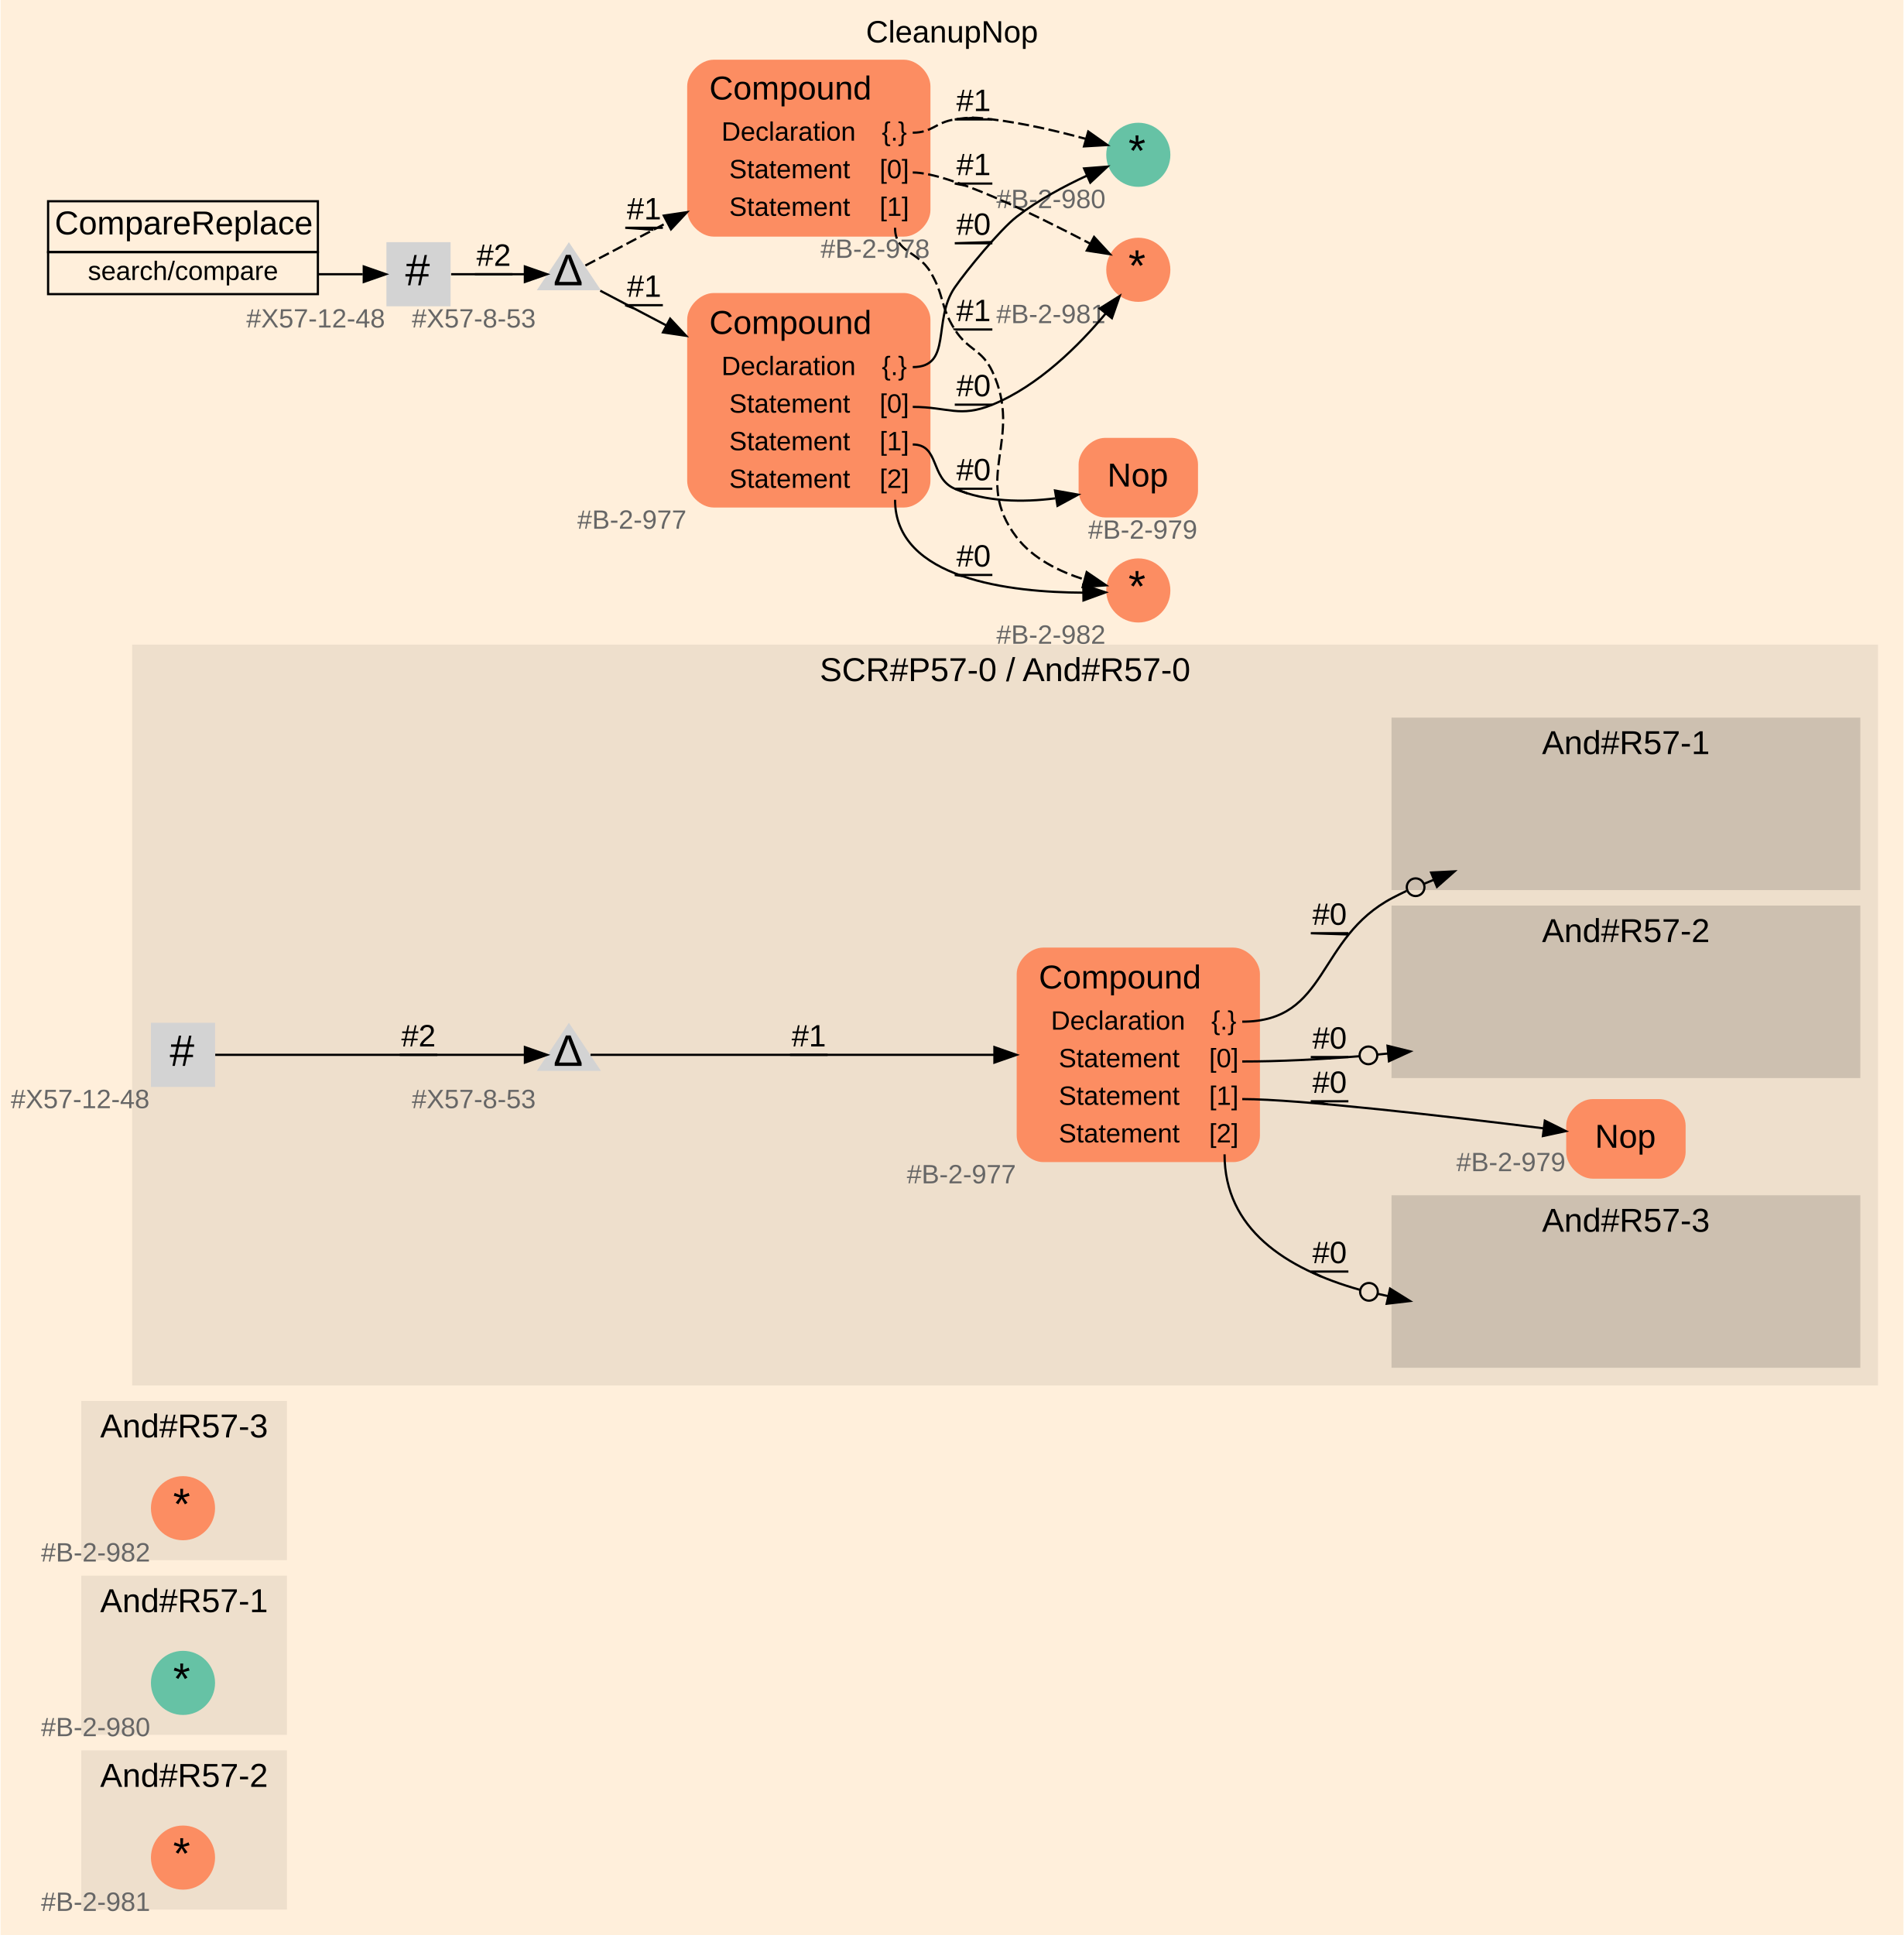
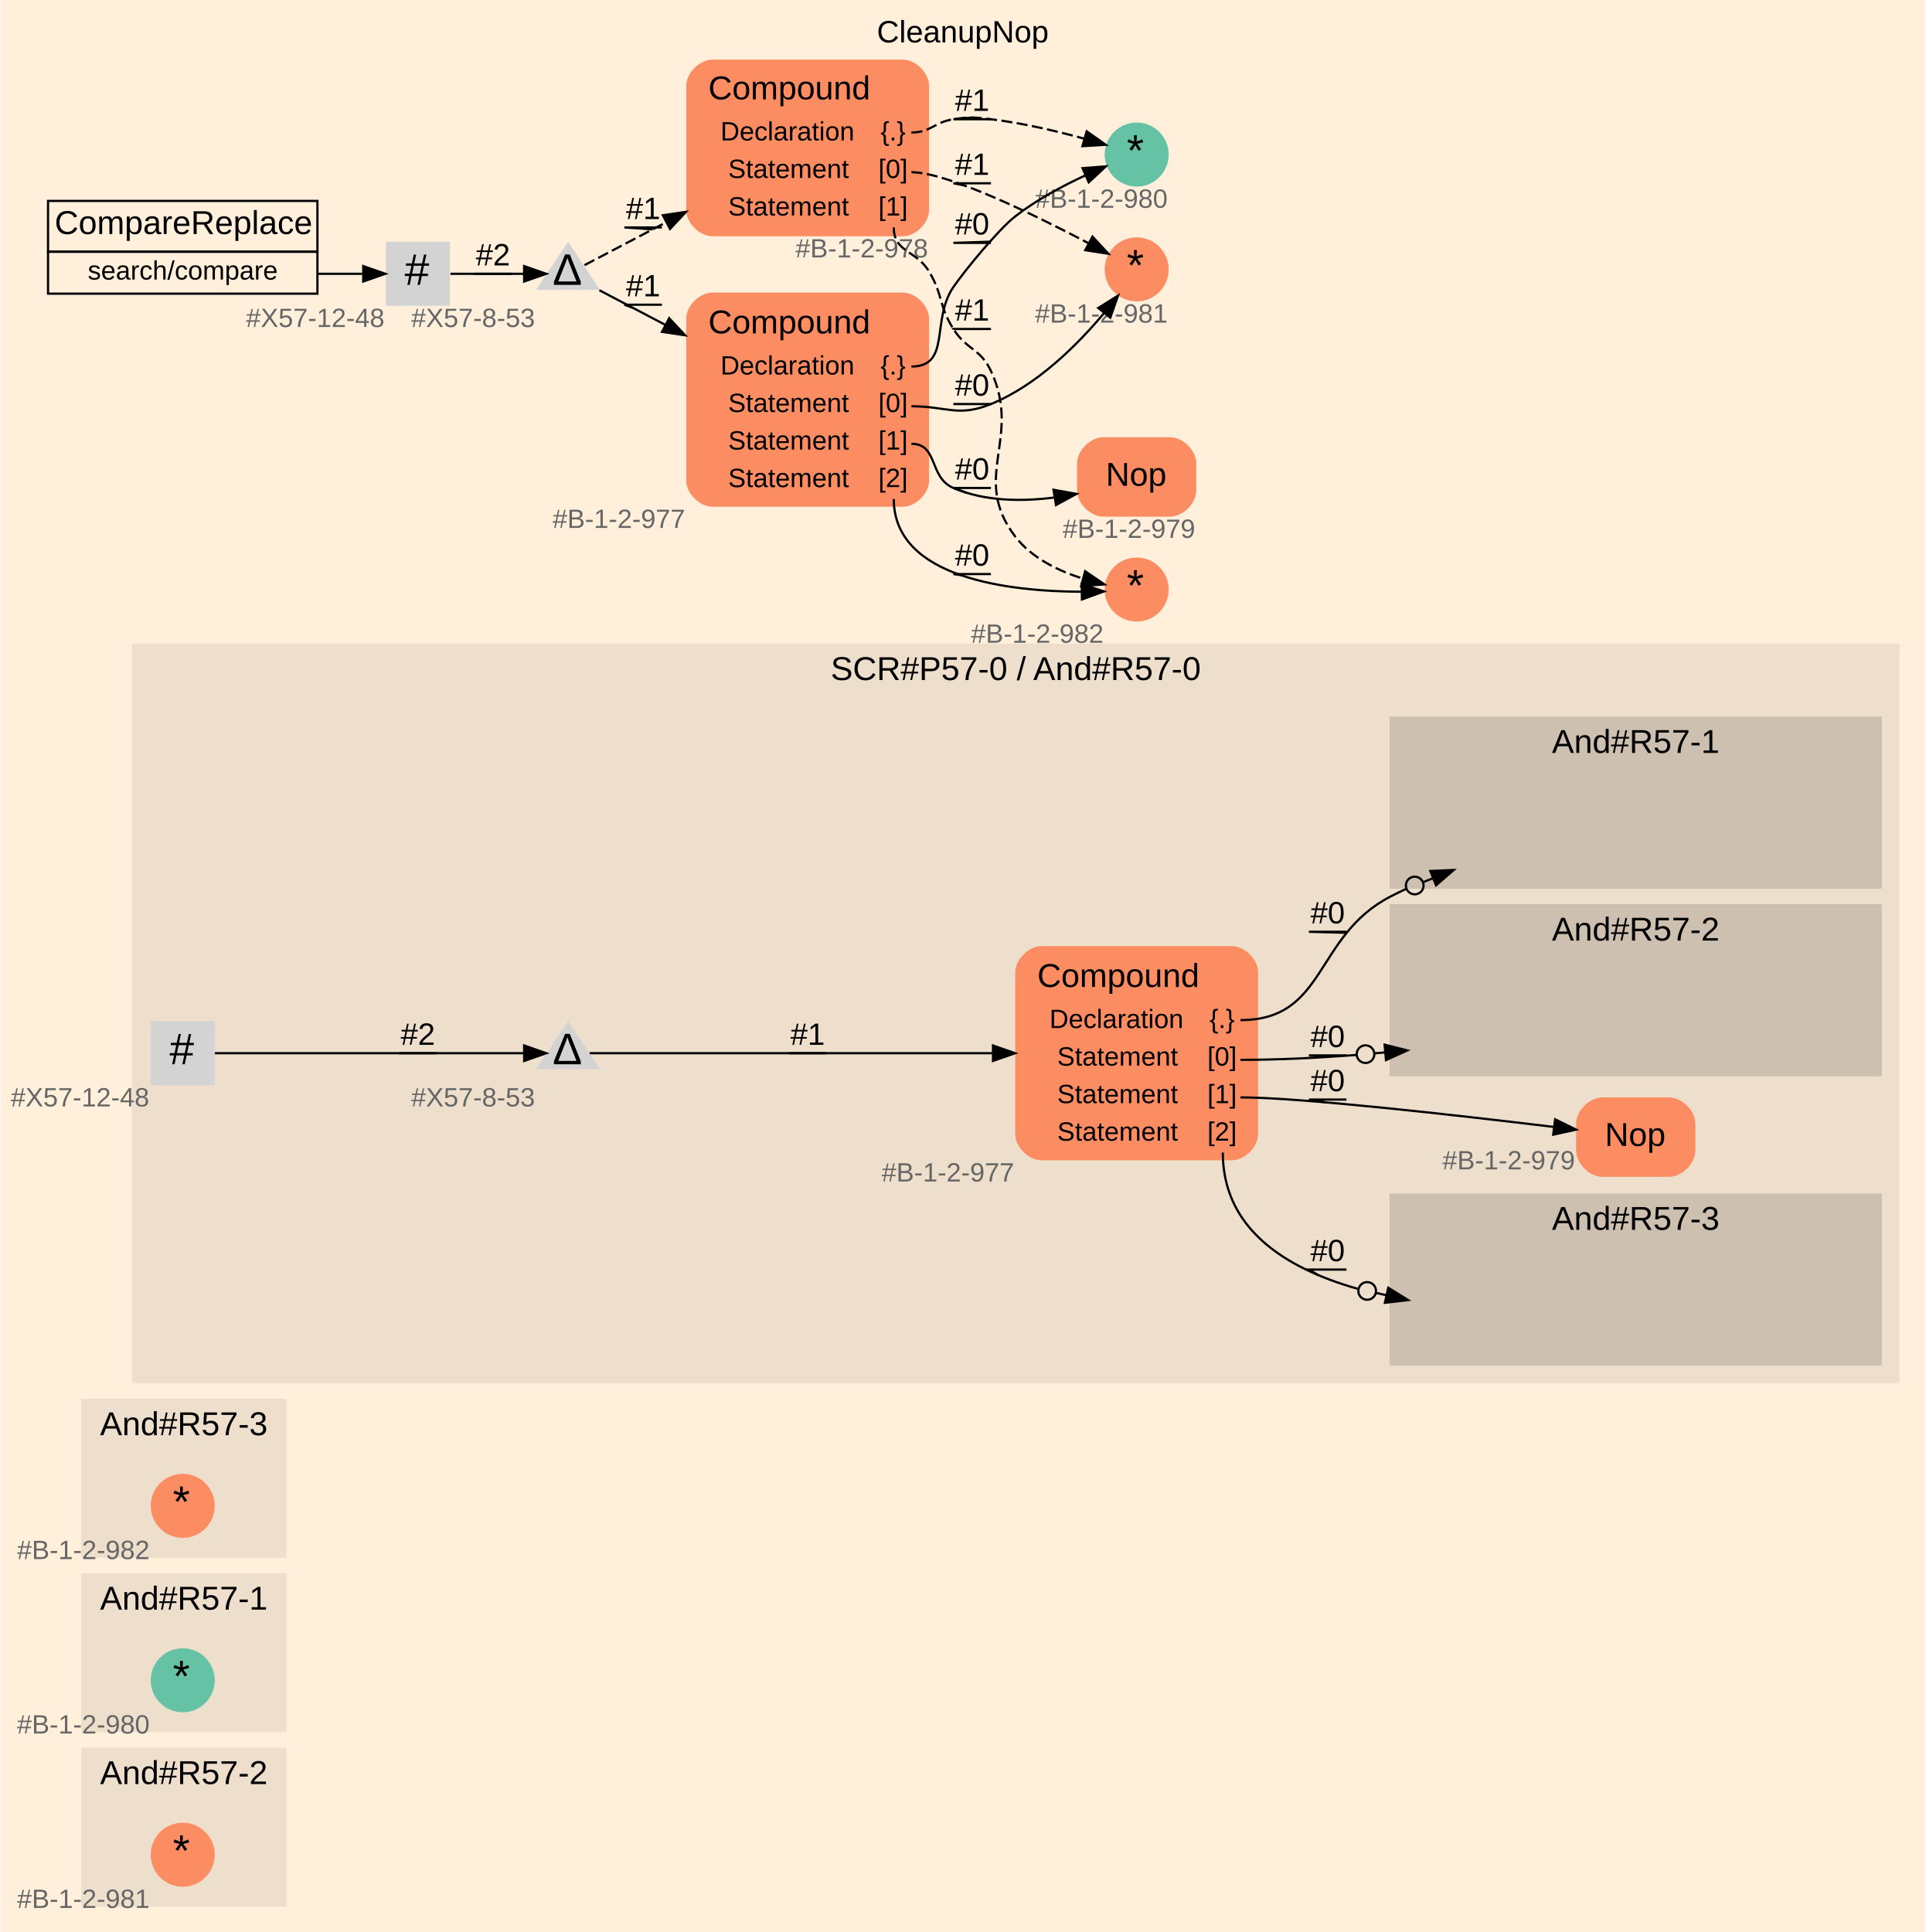
- <svg xmlns="http://www.w3.org/2000/svg" width="861pt" height="875pt" viewBox="0.00 0.00 860.50 875.00">
+ <svg xmlns="http://www.w3.org/2000/svg" width="872pt" height="875pt" viewBox="0.00 0.00 871.50 875.00">
  <g id="graph0" class="graph" transform="scale(1 1) rotate(0) translate(4 871)">
-     <polygon fill="#ffefdb" stroke="transparent" points="-4,4 -4,-871 856.5,-871 856.5,4 -4,4" />
-     <text text-anchor="middle" x="426.25" y="-851.8" font-family="Arial" font-size="14.00" fill="#000000">CleanupNop</text>
+     <polygon fill="#ffefdb" stroke="transparent" points="-4,4 -4,-871 867.5,-871 867.5,4 -4,4" />
+     <text text-anchor="middle" x="431.75" y="-851.8" font-family="Arial" font-size="14.00" fill="#000000">CleanupNop</text>
    <g id="clust1" class="cluster">
      <polygon fill="#eedfcc" stroke="#eedfcc" points="33,-8 33,-79 125,-79 125,-8 33,-8" />
      <text text-anchor="middle" x="79" y="-63" font-family="Arial" font-size="15.00" fill="#000000">And#R57-2</text>
    </g>
    <g id="clust2" class="cluster">
      <polygon fill="#eedfcc" stroke="#eedfcc" points="33,-87 33,-158 125,-158 125,-87 33,-87" />
      <text text-anchor="middle" x="79" y="-142" font-family="Arial" font-size="15.00" fill="#000000">And#R57-1</text>
    </g>
    <g id="clust3" class="cluster">
      <polygon fill="#eedfcc" stroke="#eedfcc" points="33,-166 33,-237 125,-237 125,-166 33,-166" />
      <text text-anchor="middle" x="79" y="-221" font-family="Arial" font-size="15.00" fill="#000000">And#R57-3</text>
    </g>
    <g id="clust4" class="cluster">
-       <polygon fill="#eedfcc" stroke="#eedfcc" points="56,-245 56,-579 844.5,-579 844.5,-245 56,-245" />
-       <text text-anchor="middle" x="450.25" y="-563" font-family="Arial" font-size="15.00" fill="#000000">SCR#P57-0 / And#R57-0</text>
+       <polygon fill="#eedfcc" stroke="#eedfcc" points="56,-245 56,-579 855.5,-579 855.5,-245 56,-245" />
+       <text text-anchor="middle" x="455.75" y="-563" font-family="Arial" font-size="15.00" fill="#000000">SCR#P57-0 / And#R57-0</text>
    </g>
    <g id="clust5" class="cluster">
-       <polygon fill="#cdc0b0" stroke="#cdc0b0" points="625.5,-469 625.5,-546 836.5,-546 836.5,-469 625.5,-469" />
-       <text text-anchor="middle" x="731" y="-530" font-family="Arial" font-size="15.00" fill="#000000">And#R57-1</text>
+       <polygon fill="#cdc0b0" stroke="#cdc0b0" points="625.5,-469 625.5,-546 847.5,-546 847.5,-469 625.5,-469" />
+       <text text-anchor="middle" x="736.5" y="-530" font-family="Arial" font-size="15.00" fill="#000000">And#R57-1</text>
    </g>
    <g id="clust6" class="cluster">
-       <polygon fill="#cdc0b0" stroke="#cdc0b0" points="625.5,-384 625.5,-461 836.5,-461 836.5,-384 625.5,-384" />
-       <text text-anchor="middle" x="731" y="-445" font-family="Arial" font-size="15.00" fill="#000000">And#R57-2</text>
+       <polygon fill="#cdc0b0" stroke="#cdc0b0" points="625.5,-384 625.5,-461 847.5,-461 847.5,-384 625.5,-384" />
+       <text text-anchor="middle" x="736.5" y="-445" font-family="Arial" font-size="15.00" fill="#000000">And#R57-2</text>
    </g>
    <g id="clust7" class="cluster">
-       <polygon fill="#cdc0b0" stroke="#cdc0b0" points="625.5,-253 625.5,-330 836.5,-330 836.5,-253 625.5,-253" />
-       <text text-anchor="middle" x="731" y="-314" font-family="Arial" font-size="15.00" fill="#000000">And#R57-3</text>
+       <polygon fill="#cdc0b0" stroke="#cdc0b0" points="625.5,-253 625.5,-330 847.5,-330 847.5,-253 625.5,-253" />
+       <text text-anchor="middle" x="736.5" y="-314" font-family="Arial" font-size="15.00" fill="#000000">And#R57-3</text>
    </g>
    <g id="node1" class="node">
      <ellipse fill="#fc8d62" stroke="#000000" stroke-width="0" cx="78.5" cy="-31" rx="14.5" ry="14.5" />
      <text text-anchor="start" x="74" y="-26" font-family="Arial" font-size="20.00" fill="#000000">*</text>
-       <text text-anchor="middle" x="39" y="-6.9" font-family="Arial" font-size="12.00" fill="#666666">#B-2-981</text>
+       <text text-anchor="middle" x="33.5" y="-6.9" font-family="Arial" font-size="12.00" fill="#666666">#B-1-2-981</text>
    </g>
    <g id="node2" class="node">
      <ellipse fill="#66c2a5" stroke="#000000" stroke-width="0" cx="78.5" cy="-110" rx="14.5" ry="14.5" />
      <text text-anchor="start" x="74" y="-105" font-family="Arial" font-size="20.00" fill="#000000">*</text>
-       <text text-anchor="middle" x="39" y="-85.9" font-family="Arial" font-size="12.00" fill="#666666">#B-2-980</text>
+       <text text-anchor="middle" x="33.5" y="-85.9" font-family="Arial" font-size="12.00" fill="#666666">#B-1-2-980</text>
    </g>
    <g id="node3" class="node">
      <ellipse fill="#fc8d62" stroke="#000000" stroke-width="0" cx="78.5" cy="-189" rx="14.5" ry="14.5" />
      <text text-anchor="start" x="74" y="-184" font-family="Arial" font-size="20.00" fill="#000000">*</text>
-       <text text-anchor="middle" x="39" y="-164.9" font-family="Arial" font-size="12.00" fill="#666666">#B-2-982</text>
+       <text text-anchor="middle" x="33.5" y="-164.9" font-family="Arial" font-size="12.00" fill="#666666">#B-1-2-982</text>
    </g>
    <g id="node4" class="node">
      <polygon fill="#d3d3d3" stroke="#000000" stroke-width="0" points="93,-408.5 64,-408.5 64,-379.5 93,-379.5 93,-408.5" />
      <text text-anchor="start" x="72.5" y="-389" font-family="Arial" font-size="20.00" fill="#000000">#</text>
      <text text-anchor="middle" x="32" y="-369.9" font-family="Arial" font-size="12.00" fill="#666666">#X57-12-48</text>
    </g>
    <g id="node5" class="node">
      <polygon fill="#d3d3d3" stroke="#000000" stroke-width="0" points="253,-408.5 238.5,-386.75 267.5,-386.75 253,-408.5" />
      <text text-anchor="start" x="246" y="-389" font-family="Arial" font-size="20.00" fill="#000000">Δ</text>
      <text text-anchor="middle" x="210" y="-369.9" font-family="Arial" font-size="12.00" fill="#666666">#X57-8-53</text>
    </g>
    <g id="edge1" class="edge">
      <path fill="none" stroke="#000000" d="M93.078,-394C124.269,-394 197.523,-394 233.02,-394" />
      <polygon fill="#000000" stroke="#000000" points="233.117,-397.5 243.117,-394 233.117,-390.5 233.117,-397.5" />
      <text text-anchor="middle" x="185" y="-397.8" font-family="Arial" font-size="14.00" fill="#000000">#2</text>
      <polyline fill="none" stroke="#000000" points="193.5,-394 176.5,-394 185.05,-394 " />
    </g>
    <g id="node7" class="node">
      <path fill="#fc8d62" stroke="transparent" d="M553.5,-442.5C553.5,-442.5 467.5,-442.5 467.5,-442.5 461.5,-442.5 455.5,-436.5 455.5,-430.5 455.5,-430.5 455.5,-357.5 455.5,-357.5 455.5,-351.5 461.5,-345.5 467.5,-345.5 467.5,-345.5 553.5,-345.5 553.5,-345.5 559.5,-345.5 565.5,-351.5 565.5,-357.5 565.5,-357.5 565.5,-430.5 565.5,-430.5 565.5,-436.5 559.5,-442.5 553.5,-442.5" />
      <text text-anchor="start" x="465.5" y="-424" font-family="Arial" font-size="15.00" fill="#000000">Compound</text>
      <text text-anchor="start" x="471" y="-405.4" font-family="Arial" font-size="12.00" fill="#000000">Declaration</text>
      <text text-anchor="start" x="543.5" y="-405.4" font-family="Arial" font-size="12.00" fill="#000000">{.}</text>
      <text text-anchor="start" x="474.5" y="-388.4" font-family="Arial" font-size="12.00" fill="#000000">Statement</text>
      <text text-anchor="start" x="542.5" y="-388.4" font-family="Arial" font-size="12.00" fill="#000000">[0]</text>
      <text text-anchor="start" x="474.5" y="-371.4" font-family="Arial" font-size="12.00" fill="#000000">Statement</text>
      <text text-anchor="start" x="542.5" y="-371.4" font-family="Arial" font-size="12.00" fill="#000000">[1]</text>
      <text text-anchor="start" x="474.5" y="-354.4" font-family="Arial" font-size="12.00" fill="#000000">Statement</text>
      <text text-anchor="start" x="542.5" y="-354.4" font-family="Arial" font-size="12.00" fill="#000000">[2]</text>
-       <text text-anchor="middle" x="430.5" y="-335.9" font-family="Arial" font-size="12.00" fill="#666666">#B-2-977</text>
+       <text text-anchor="middle" x="425" y="-335.9" font-family="Arial" font-size="12.00" fill="#666666">#B-1-2-977</text>
    </g>
    <g id="edge2" class="edge">
      <path fill="none" stroke="#000000" d="M262.78,-394C292.28,-394 382.222,-394 445.183,-394" />
      <polygon fill="#000000" stroke="#000000" points="445.433,-397.5 455.433,-394 445.433,-390.5 445.433,-397.5" />
      <text text-anchor="middle" x="361.5" y="-397.8" font-family="Arial" font-size="14.00" fill="#000000">#1</text>
      <polyline fill="none" stroke="#000000" points="370,-394 353,-394 361.778,-394 " />
    </g>
    <g id="node6" class="node">
-       <path fill="#fc8d62" stroke="transparent" d="M746,-374C746,-374 716,-374 716,-374 710,-374 704,-368 704,-362 704,-362 704,-350 704,-350 704,-344 710,-338 716,-338 716,-338 746,-338 746,-338 752,-338 758,-344 758,-350 758,-350 758,-362 758,-362 758,-368 752,-374 746,-374" />
-       <text text-anchor="start" x="717" y="-352" font-family="Arial" font-size="15.00" fill="#000000">Nop</text>
-       <text text-anchor="middle" x="679" y="-341.4" font-family="Arial" font-size="12.00" fill="#666666">#B-2-979</text>
+       <path fill="#fc8d62" stroke="transparent" d="M751.5,-374C751.5,-374 721.5,-374 721.5,-374 715.5,-374 709.5,-368 709.5,-362 709.5,-362 709.5,-350 709.5,-350 709.5,-344 715.5,-338 721.5,-338 721.5,-338 751.5,-338 751.5,-338 757.5,-338 763.5,-344 763.5,-350 763.5,-350 763.5,-362 763.5,-362 763.5,-368 757.5,-374 751.5,-374" />
+       <text text-anchor="start" x="722.5" y="-352" font-family="Arial" font-size="15.00" fill="#000000">Nop</text>
+       <text text-anchor="middle" x="679" y="-341.4" font-family="Arial" font-size="12.00" fill="#666666">#B-1-2-979</text>
    </g>
    <g id="edge5" class="edge">
-       <path fill="none" stroke="#000000" d="M557.5,-374C583.168,-374 650.922,-366.107 693.768,-360.774" />
-       <polygon fill="#000000" stroke="#000000" points="694.334,-364.231 703.821,-359.513 693.463,-357.285 694.334,-364.231" />
+       <path fill="none" stroke="#000000" d="M557.5,-374C584.246,-374 655.324,-365.943 699.444,-360.61" />
+       <polygon fill="#000000" stroke="#000000" points="699.995,-364.069 709.498,-359.386 699.148,-357.12 699.995,-364.069" />
      <text text-anchor="middle" x="597" y="-376.8" font-family="Arial" font-size="14.00" fill="#000000">#0</text>
-       <polyline fill="none" stroke="#000000" points="605.5,-373 588.5,-373 596.168,-371.627 " />
+       <polyline fill="none" stroke="#000000" points="605.5,-373 588.5,-373 596.194,-371.73 " />
    </g>
    <g id="node8" class="node">
</g>
    <g id="edge3" class="edge">
-       <path fill="none" stroke="#000000" d="M557.5,-409C596.652,-409 590.827,-446.817 625.5,-465 627.555,-466.078 629.654,-467.121 631.787,-468.13" />
-       <polygon fill="#000000" stroke="#000000" points="642.914,-476.441 653.496,-476.971 645.555,-469.958 642.914,-476.441" />
-       <polyline fill="none" stroke="#000000" points="644.235,-473.2 639.604,-471.314 " />
-       <ellipse fill="none" stroke="#000000" cx="635.899" cy="-469.805" rx="4" ry="4" />
+       <path fill="none" stroke="#000000" d="M557.5,-409C596.652,-409 590.709,-447.044 625.5,-465 627.74,-466.156 630.028,-467.271 632.356,-468.346" />
+       <polygon fill="#000000" stroke="#000000" points="643.486,-476.537 654.072,-476.979 646.072,-470.032 643.486,-476.537" />
+       <polyline fill="none" stroke="#000000" points="644.779,-473.285 640.133,-471.438 " />
+       <ellipse fill="none" stroke="#000000" cx="636.416" cy="-469.96" rx="4" ry="4" />
      <text text-anchor="middle" x="597" y="-452.8" font-family="Arial" font-size="14.00" fill="#000000">#0</text>
-       <polyline fill="none" stroke="#000000" points="605.5,-449 588.5,-449 605.637,-448.436 " />
+       <polyline fill="none" stroke="#000000" points="605.5,-449 588.5,-449 605.587,-448.532 " />
    </g>
    <g id="node9" class="node">
</g>
    <g id="edge4" class="edge">
-       <path fill="none" stroke="#000000" d="M557.5,-391C574.671,-391 592.742,-391.931 610.473,-393.381" />
-       <polygon fill="#000000" stroke="#000000" points="623.197,-398.096 633.481,-395.551 623.854,-391.127 623.197,-398.096" />
-       <polyline fill="none" stroke="#000000" points="623.525,-394.612 618.547,-394.142 " />
-       <ellipse fill="none" stroke="#000000" cx="614.565" cy="-393.767" rx="4" ry="4" />
+       <path fill="none" stroke="#000000" d="M557.5,-391C574.557,-391 592.478,-391.864 610.119,-393.223" />
+       <polygon fill="#000000" stroke="#000000" points="622.781,-397.864 633.052,-395.264 623.402,-390.891 622.781,-397.864" />
+       <polyline fill="none" stroke="#000000" points="623.092,-394.377 618.111,-393.934 " />
+       <ellipse fill="none" stroke="#000000" cx="614.127" cy="-393.579" rx="4" ry="4" />
      <text text-anchor="middle" x="597" y="-396.8" font-family="Arial" font-size="14.00" fill="#000000">#0</text>
-       <polyline fill="none" stroke="#000000" points="605.5,-393 588.5,-393 597.548,-392.425 " />
+       <polyline fill="none" stroke="#000000" points="605.5,-393 588.5,-393 597.684,-392.354 " />
    </g>
    <g id="node10" class="node">
</g>
    <g id="edge6" class="edge">
-       <path fill="none" stroke="#000000" d="M549.5,-349C549.5,-315.339 577.011,-297.279 610.612,-287.773" />
-       <polygon fill="#000000" stroke="#000000" points="624.35,-288.284 633.343,-282.683 622.82,-281.453 624.35,-288.284" />
-       <polyline fill="none" stroke="#000000" points="623.585,-284.868 618.706,-285.961 " />
-       <ellipse fill="none" stroke="#000000" cx="614.802" cy="-286.834" rx="4" ry="4" />
+       <path fill="none" stroke="#000000" d="M549.5,-349C549.5,-315.09 576.805,-296.874 610.547,-287.31" />
+       <polygon fill="#000000" stroke="#000000" points="624.432,-287.793 633.428,-282.196 622.905,-280.961 624.432,-287.793" />
+       <polyline fill="none" stroke="#000000" points="623.668,-284.377 618.789,-285.468 " />
+       <ellipse fill="none" stroke="#000000" cx="614.885" cy="-286.34" rx="4" ry="4" />
      <text text-anchor="middle" x="597" y="-299.8" font-family="Arial" font-size="14.00" fill="#000000">#0</text>
-       <polyline fill="none" stroke="#000000" points="605.5,-296 588.5,-296 593.213,-293.766 " />
+       <polyline fill="none" stroke="#000000" points="605.5,-296 588.5,-296 592.742,-293.496 " />
    </g>
    <g id="node11" class="node">
      <polygon fill="#ffefdb" stroke="transparent" points="147.5,-784 9.5,-784 9.5,-734 147.5,-734 147.5,-784" />
      <polygon fill="none" stroke="#000000" points="17.5,-757 17.5,-780 139.5,-780 139.5,-757 17.5,-757" />
      <text text-anchor="start" x="20.5" y="-765" font-family="Arial" font-size="15.00" fill="#000000">CompareReplace</text>
      <polygon fill="none" stroke="#000000" points="17.5,-738 17.5,-757 139.5,-757 139.5,-738 17.5,-738" />
      <text text-anchor="start" x="35.5" y="-744.4" font-family="Arial" font-size="12.00" fill="#000000">search/compare</text>
    </g>
    <g id="node12" class="node">
      <polygon fill="#d3d3d3" stroke="#000000" stroke-width="0" points="199.5,-761.5 170.5,-761.5 170.5,-732.5 199.5,-732.5 199.5,-761.5" />
      <text text-anchor="start" x="179" y="-742" font-family="Arial" font-size="20.00" fill="#000000">#</text>
      <text text-anchor="middle" x="138.5" y="-722.9" font-family="Arial" font-size="12.00" fill="#666666">#X57-12-48</text>
    </g>
    <g id="edge7" class="edge">
      <path fill="none" stroke="#000000" d="M139.5,-747C146.079,-747 153.192,-747 159.797,-747" />
      <polygon fill="#000000" stroke="#000000" points="160.246,-750.5 170.246,-747 160.246,-743.5 160.246,-750.5" />
    </g>
    <g id="node13" class="node">
      <polygon fill="#d3d3d3" stroke="#000000" stroke-width="0" points="253,-761.5 238.5,-739.75 267.5,-739.75 253,-761.5" />
      <text text-anchor="start" x="246" y="-742" font-family="Arial" font-size="20.00" fill="#000000">Δ</text>
      <text text-anchor="middle" x="210" y="-722.9" font-family="Arial" font-size="12.00" fill="#666666">#X57-8-53</text>
    </g>
    <g id="edge8" class="edge">
      <path fill="none" stroke="#000000" d="M199.755,-747C209.496,-747 222.379,-747 233.033,-747" />
      <polygon fill="#000000" stroke="#000000" points="233.103,-750.5 243.103,-747 233.103,-743.5 233.103,-750.5" />
      <text text-anchor="middle" x="219" y="-750.8" font-family="Arial" font-size="14.00" fill="#000000">#2</text>
      <polyline fill="none" stroke="#000000" points="227.5,-747 210.5,-747 218.762,-747 " />
    </g>
    <g id="node14" class="node">
      <path fill="#fc8d62" stroke="transparent" d="M404.5,-738.5C404.5,-738.5 318.5,-738.5 318.5,-738.5 312.5,-738.5 306.5,-732.5 306.5,-726.5 306.5,-726.5 306.5,-653.5 306.5,-653.5 306.5,-647.5 312.5,-641.5 318.5,-641.5 318.5,-641.5 404.5,-641.5 404.5,-641.5 410.5,-641.5 416.5,-647.5 416.5,-653.5 416.5,-653.5 416.5,-726.5 416.5,-726.5 416.5,-732.5 410.5,-738.5 404.5,-738.5" />
      <text text-anchor="start" x="316.5" y="-720" font-family="Arial" font-size="15.00" fill="#000000">Compound</text>
      <text text-anchor="start" x="322" y="-701.4" font-family="Arial" font-size="12.00" fill="#000000">Declaration</text>
      <text text-anchor="start" x="394.5" y="-701.4" font-family="Arial" font-size="12.00" fill="#000000">{.}</text>
      <text text-anchor="start" x="325.5" y="-684.4" font-family="Arial" font-size="12.00" fill="#000000">Statement</text>
      <text text-anchor="start" x="393.5" y="-684.4" font-family="Arial" font-size="12.00" fill="#000000">[0]</text>
      <text text-anchor="start" x="325.5" y="-667.4" font-family="Arial" font-size="12.00" fill="#000000">Statement</text>
      <text text-anchor="start" x="393.5" y="-667.4" font-family="Arial" font-size="12.00" fill="#000000">[1]</text>
      <text text-anchor="start" x="325.5" y="-650.4" font-family="Arial" font-size="12.00" fill="#000000">Statement</text>
      <text text-anchor="start" x="393.5" y="-650.4" font-family="Arial" font-size="12.00" fill="#000000">[2]</text>
-       <text text-anchor="middle" x="281.5" y="-631.9" font-family="Arial" font-size="12.00" fill="#666666">#B-2-977</text>
+       <text text-anchor="middle" x="276" y="-631.9" font-family="Arial" font-size="12.00" fill="#666666">#B-1-2-977</text>
    </g>
    <g id="edge9" class="edge">
      <path fill="none" stroke="#000000" d="M267.185,-739.548C275.162,-735.357 285.75,-729.795 296.947,-723.913" />
      <polygon fill="#000000" stroke="#000000" points="298.793,-726.896 306.018,-719.147 295.538,-720.699 298.793,-726.896" />
      <text text-anchor="middle" x="287" y="-736.8" font-family="Arial" font-size="14.00" fill="#000000">#1</text>
      <polyline fill="none" stroke="#000000" points="295.5,-733 278.5,-733 282.287,-731.614 " />
    </g>
    <g id="node19" class="node">
      <path fill="#fc8d62" stroke="transparent" d="M404.5,-844C404.5,-844 318.5,-844 318.5,-844 312.5,-844 306.5,-838 306.5,-832 306.5,-832 306.5,-776 306.5,-776 306.5,-770 312.5,-764 318.5,-764 318.5,-764 404.5,-764 404.5,-764 410.5,-764 416.5,-770 416.5,-776 416.5,-776 416.5,-832 416.5,-832 416.5,-838 410.5,-844 404.5,-844" />
      <text text-anchor="start" x="316.5" y="-826" font-family="Arial" font-size="15.00" fill="#000000">Compound</text>
      <text text-anchor="start" x="322" y="-807.4" font-family="Arial" font-size="12.00" fill="#000000">Declaration</text>
      <text text-anchor="start" x="394.5" y="-807.4" font-family="Arial" font-size="12.00" fill="#000000">{.}</text>
      <text text-anchor="start" x="325.5" y="-790.4" font-family="Arial" font-size="12.00" fill="#000000">Statement</text>
      <text text-anchor="start" x="393.5" y="-790.4" font-family="Arial" font-size="12.00" fill="#000000">[0]</text>
      <text text-anchor="start" x="325.5" y="-773.4" font-family="Arial" font-size="12.00" fill="#000000">Statement</text>
      <text text-anchor="start" x="393.5" y="-773.4" font-family="Arial" font-size="12.00" fill="#000000">[1]</text>
-       <text text-anchor="middle" x="391.5" y="-754.4" font-family="Arial" font-size="12.00" fill="#666666">#B-2-978</text>
+       <text text-anchor="middle" x="386" y="-754.4" font-family="Arial" font-size="12.00" fill="#666666">#B-1-2-978</text>
    </g>
    <g id="edge10" class="edge">
      <path fill="none" stroke="#000000" stroke-dasharray="5,2" d="M260.458,-750.918C268.622,-755.207 282.557,-762.528 297.513,-770.385" />
      <polygon fill="#000000" stroke="#000000" points="295.92,-773.501 306.401,-775.054 299.176,-767.305 295.92,-773.501" />
      <text text-anchor="middle" x="287" y="-771.8" font-family="Arial" font-size="14.00" fill="#000000">#1</text>
      <polyline fill="none" stroke="#000000" points="295.5,-768 278.5,-768 291.277,-767.109 " />
    </g>
    <g id="node15" class="node">
      <ellipse fill="#66c2a5" stroke="#000000" stroke-width="0" cx="510.5" cy="-801" rx="14.5" ry="14.5" />
      <text text-anchor="start" x="506" y="-796" font-family="Arial" font-size="20.00" fill="#000000">*</text>
-       <text text-anchor="middle" x="471" y="-776.9" font-family="Arial" font-size="12.00" fill="#666666">#B-2-980</text>
+       <text text-anchor="middle" x="494.5" y="-776.9" font-family="Arial" font-size="12.00" fill="#666666">#B-1-2-980</text>
    </g>
    <g id="edge11" class="edge">
      <path fill="none" stroke="#000000" d="M408.5,-705C426.592,-705 417.252,-726.091 427.5,-741 432.853,-748.787 448.044,-767.196 455.5,-773 465.111,-780.481 477.031,-786.839 487.314,-791.597" />
      <polygon fill="#000000" stroke="#000000" points="485.98,-794.833 496.543,-795.652 488.796,-788.425 485.98,-794.833" />
      <text text-anchor="middle" x="436" y="-764.8" font-family="Arial" font-size="14.00" fill="#000000">#0</text>
      <polyline fill="none" stroke="#000000" points="444.5,-761 427.5,-761 444.015,-761.528 " />
    </g>
    <g id="node16" class="node">
      <ellipse fill="#fc8d62" stroke="#000000" stroke-width="0" cx="510.5" cy="-749" rx="14.5" ry="14.5" />
      <text text-anchor="start" x="506" y="-744" font-family="Arial" font-size="20.00" fill="#000000">*</text>
-       <text text-anchor="middle" x="471" y="-724.9" font-family="Arial" font-size="12.00" fill="#666666">#B-2-981</text>
+       <text text-anchor="middle" x="494.5" y="-724.9" font-family="Arial" font-size="12.00" fill="#666666">#B-1-2-981</text>
    </g>
    <g id="edge12" class="edge">
      <path fill="none" stroke="#000000" d="M408.5,-687C424.506,-687 429.677,-681.96 444.5,-688 465.396,-696.514 483.746,-714.875 495.757,-729.241" />
      <polygon fill="#000000" stroke="#000000" points="493.089,-731.509 502.068,-737.133 498.556,-727.137 493.089,-731.509" />
      <text text-anchor="middle" x="436" y="-691.8" font-family="Arial" font-size="14.00" fill="#000000">#0</text>
      <polyline fill="none" stroke="#000000" points="444.5,-688 427.5,-688 444.531,-688.013 " />
    </g>
    <g id="node17" class="node">
      <path fill="#fc8d62" stroke="transparent" d="M525.5,-673C525.5,-673 495.5,-673 495.5,-673 489.5,-673 483.5,-667 483.5,-661 483.5,-661 483.5,-649 483.5,-649 483.5,-643 489.5,-637 495.5,-637 495.5,-637 525.5,-637 525.5,-637 531.5,-637 537.5,-643 537.5,-649 537.5,-649 537.5,-661 537.5,-661 537.5,-667 531.5,-673 525.5,-673" />
      <text text-anchor="start" x="496.5" y="-651" font-family="Arial" font-size="15.00" fill="#000000">Nop</text>
-       <text text-anchor="middle" x="512.5" y="-627.4" font-family="Arial" font-size="12.00" fill="#666666">#B-2-979</text>
+       <text text-anchor="middle" x="507" y="-627.4" font-family="Arial" font-size="12.00" fill="#666666">#B-1-2-979</text>
    </g>
    <g id="edge13" class="edge">
      <path fill="none" stroke="#000000" d="M408.5,-670C420.76,-670 416.234,-654.837 427.5,-650 441.59,-643.951 458.277,-643.782 472.979,-645.656" />
      <polygon fill="#000000" stroke="#000000" points="472.837,-649.179 483.269,-647.326 473.959,-642.269 472.837,-649.179" />
      <text text-anchor="middle" x="436" y="-653.8" font-family="Arial" font-size="14.00" fill="#000000">#0</text>
      <polyline fill="none" stroke="#000000" points="444.5,-650 427.5,-650 433.241,-647.892 " />
    </g>
    <g id="node18" class="node">
      <ellipse fill="#fc8d62" stroke="#000000" stroke-width="0" cx="510.5" cy="-604" rx="14.5" ry="14.5" />
      <text text-anchor="start" x="506" y="-599" font-family="Arial" font-size="20.00" fill="#000000">*</text>
-       <text text-anchor="middle" x="471" y="-579.9" font-family="Arial" font-size="12.00" fill="#666666">#B-2-982</text>
+       <text text-anchor="middle" x="465.5" y="-579.9" font-family="Arial" font-size="12.00" fill="#666666">#B-1-2-982</text>
    </g>
    <g id="edge14" class="edge">
      <path fill="none" stroke="#000000" d="M400.5,-645C400.5,-608.928 453.08,-603.136 485.535,-602.998" />
      <polygon fill="#000000" stroke="#000000" points="485.619,-606.499 495.665,-603.132 485.712,-599.5 485.619,-606.499" />
      <text text-anchor="middle" x="436" y="-614.8" font-family="Arial" font-size="14.00" fill="#000000">#0</text>
      <polyline fill="none" stroke="#000000" points="444.5,-611 427.5,-611 430.796,-610.541 " />
    </g>
    <g id="edge15" class="edge">
      <path fill="none" stroke="#000000" stroke-dasharray="5,2" d="M408.5,-811C417.356,-811 418.748,-815.651 427.5,-817 434.967,-818.151 436.998,-817.896 444.5,-817 458.768,-815.295 474.409,-811.587 486.883,-808.17" />
      <polygon fill="#000000" stroke="#000000" points="487.862,-811.53 496.515,-805.418 485.939,-804.8 487.862,-811.53" />
      <text text-anchor="middle" x="436" y="-820.8" font-family="Arial" font-size="14.00" fill="#000000">#1</text>
      <polyline fill="none" stroke="#000000" points="444.5,-817 427.5,-817 435.987,-817.768 " />
    </g>
    <g id="edge16" class="edge">
      <path fill="none" stroke="#000000" stroke-dasharray="5,2" d="M408.5,-793C424.76,-793 463.851,-773.911 488.644,-760.88" />
      <polygon fill="#000000" stroke="#000000" points="490.494,-763.86 497.674,-756.069 487.203,-757.682 490.494,-763.86" />
      <text text-anchor="middle" x="436" y="-791.8" font-family="Arial" font-size="14.00" fill="#000000">#1</text>
      <polyline fill="none" stroke="#000000" points="444.5,-788 427.5,-788 432.501,-787.015 " />
    </g>
    <g id="edge17" class="edge">
      <path fill="none" stroke="#000000" stroke-dasharray="5,2" d="M400.5,-768C400.5,-756.617 410.672,-757.778 416.5,-748 422.924,-737.222 420.781,-732.597 427.5,-722 433.568,-712.43 439.697,-713.263 444.5,-703 458.782,-672.487 435.045,-654.769 455.5,-628 462.882,-618.339 474.964,-612.499 485.926,-609.004" />
      <polygon fill="#000000" stroke="#000000" points="487.154,-612.298 495.903,-606.323 485.337,-605.538 487.154,-612.298" />
      <text text-anchor="middle" x="436" y="-725.8" font-family="Arial" font-size="14.00" fill="#000000">#1</text>
      <polyline fill="none" stroke="#000000" points="444.5,-722 427.5,-722 427.571,-721.888 " />
    </g>
  </g>
</svg>
